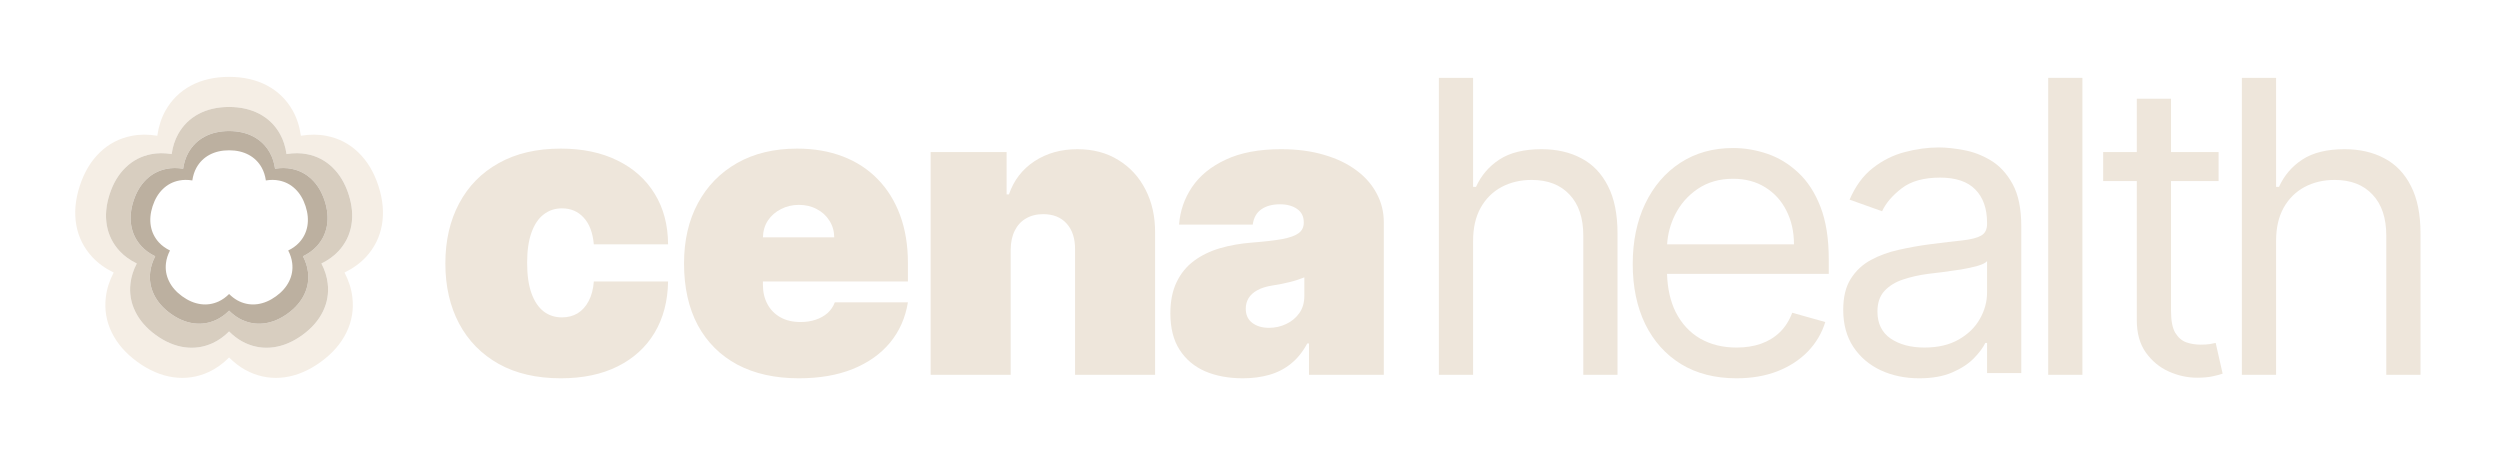
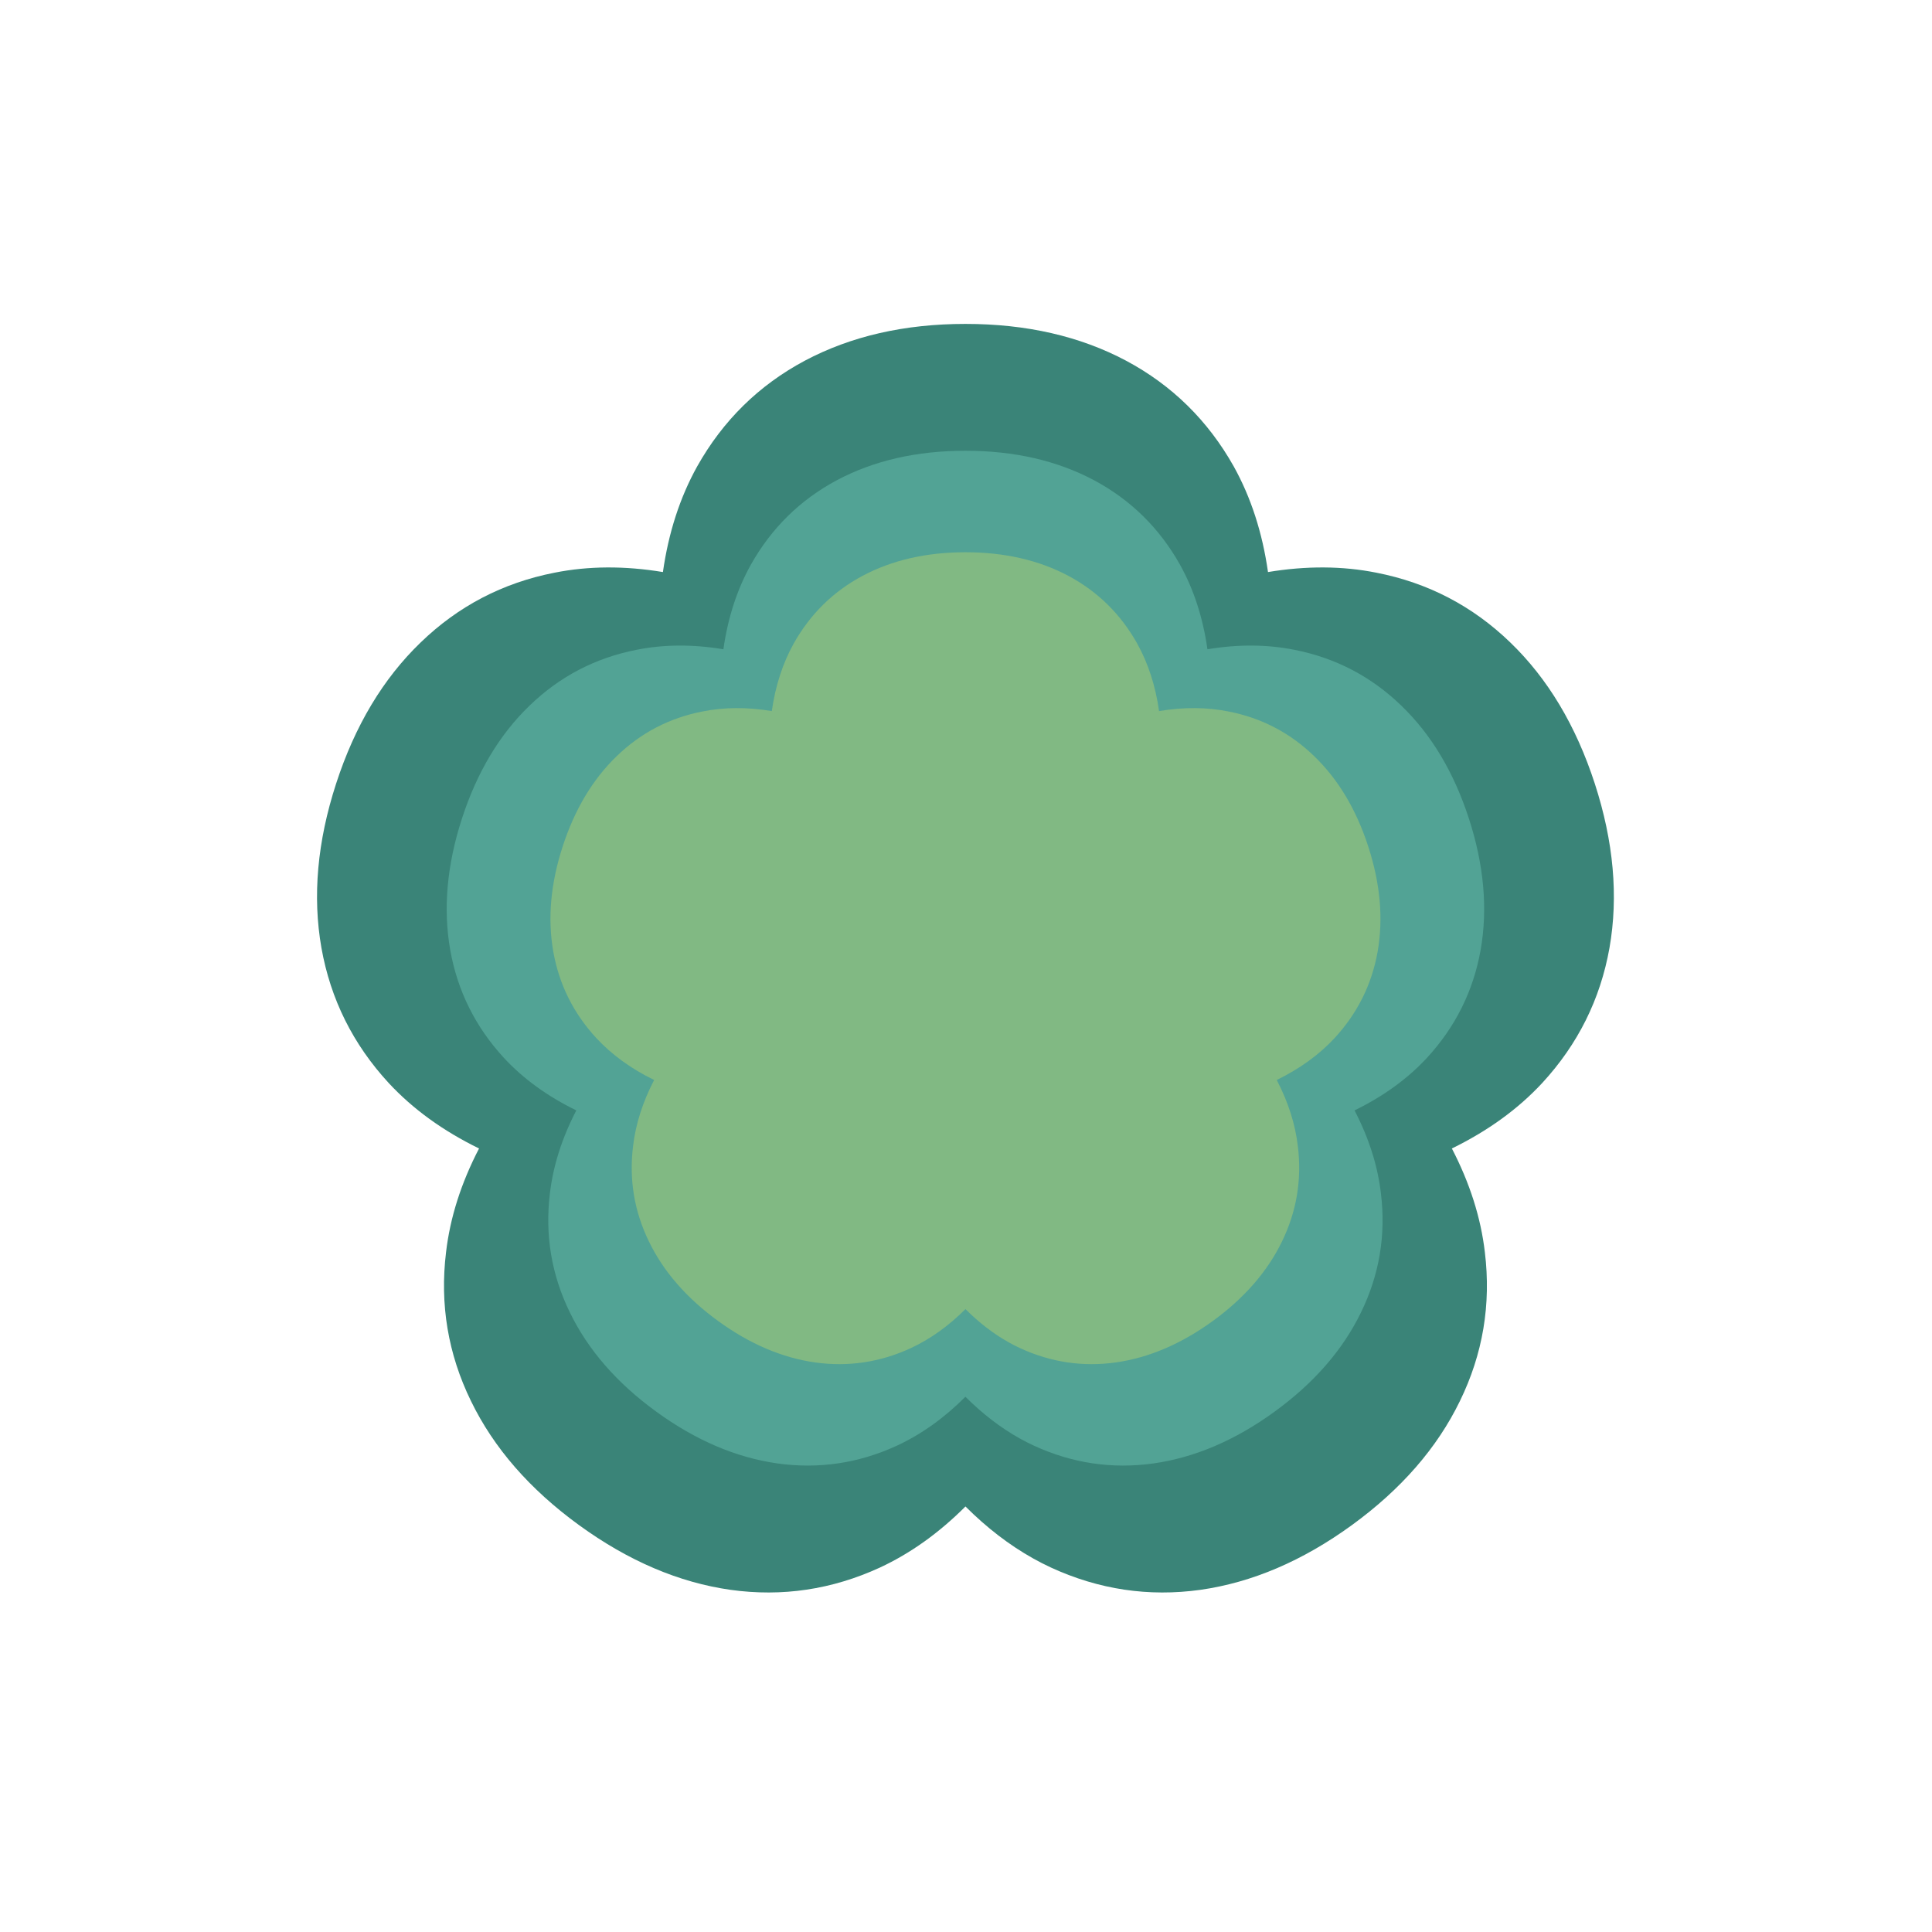
- <svg xmlns="http://www.w3.org/2000/svg" width="349" height="64" viewBox="0 0 349 64" fill="none">
-   <path d="M78.284 52.809C74.91 52.809 72.023 52.141 69.621 50.805C67.219 49.456 65.377 47.58 64.095 45.178C62.813 42.762 62.172 39.962 62.172 36.778C62.172 33.593 62.813 30.8 64.095 28.398C65.377 25.982 67.219 24.106 69.621 22.77C72.023 21.421 74.91 20.746 78.284 20.746C81.334 20.746 83.972 21.3 86.198 22.406C88.439 23.499 90.173 25.051 91.401 27.062C92.629 29.059 93.249 31.407 93.263 34.106L82.899 34.106C82.751 32.473 82.278 31.231 81.482 30.381C80.7 29.518 79.688 29.086 78.446 29.086C77.474 29.086 76.624 29.369 75.896 29.936C75.167 30.489 74.6 31.333 74.195 32.466C73.79 33.586 73.588 34.996 73.588 36.697C73.588 38.397 73.79 39.814 74.195 40.947C74.6 42.067 75.167 42.911 75.896 43.477C76.624 44.031 77.474 44.307 78.446 44.307C79.269 44.307 79.998 44.118 80.632 43.741C81.266 43.349 81.779 42.783 82.171 42.04C82.575 41.285 82.818 40.367 82.899 39.288L93.263 39.288C93.222 42.027 92.595 44.415 91.38 46.453C90.166 48.477 88.445 50.042 86.219 51.149C84.006 52.256 81.361 52.809 78.284 52.809Z" fill="#EEE6DB" style="fill:#EEE6DB;fill:color(display-p3 0.933 0.902 0.859);fill-opacity:1;" />
-   <path d="M102.94 50.906C105.342 52.175 108.202 52.809 111.522 52.809C114.396 52.809 116.906 52.377 119.052 51.513C121.211 50.636 122.945 49.408 124.254 47.829C125.563 46.237 126.393 44.361 126.744 42.202L116.542 42.202C116.326 42.783 115.989 43.282 115.53 43.7C115.071 44.105 114.518 44.415 113.87 44.631C113.236 44.847 112.534 44.955 111.765 44.955C110.658 44.955 109.714 44.733 108.931 44.287C108.148 43.842 107.548 43.228 107.13 42.445C106.711 41.663 106.502 40.772 106.502 39.773L106.502 39.288L126.744 39.288L126.744 36.697C126.744 34.227 126.379 32.007 125.651 30.037C124.922 28.067 123.883 26.394 122.533 25.017C121.184 23.627 119.558 22.568 117.655 21.839C115.752 21.111 113.627 20.746 111.279 20.746C108.067 20.746 105.281 21.414 102.919 22.75C100.558 24.086 98.729 25.955 97.434 28.357C96.138 30.759 95.491 33.566 95.491 36.778C95.491 40.124 96.132 42.998 97.414 45.401C98.709 47.789 100.551 49.624 102.94 50.906ZM106.502 33.134C106.529 32.23 106.765 31.441 107.211 30.766C107.669 30.091 108.277 29.565 109.032 29.187C109.788 28.796 110.618 28.6 111.522 28.6C112.453 28.6 113.283 28.796 114.012 29.187C114.754 29.565 115.341 30.098 115.773 30.786C116.218 31.461 116.447 32.243 116.461 33.134L106.502 33.134Z" fill="#EEE6DB" style="fill:#EEE6DB;fill:color(display-p3 0.933 0.902 0.859);fill-opacity:1;" />
-   <path d="M141.091 34.834L141.091 52.323L129.917 52.323L129.917 21.232L140.524 21.232L140.524 27.142L140.848 27.142C141.523 25.172 142.71 23.627 144.41 22.507C146.124 21.387 148.121 20.827 150.402 20.827C152.601 20.827 154.511 21.333 156.13 22.345C157.763 23.344 159.025 24.72 159.915 26.474C160.819 28.229 161.265 30.233 161.251 32.486L161.251 52.323L150.078 52.323L150.078 34.834C150.091 33.296 149.7 32.088 148.904 31.211C148.121 30.334 147.028 29.895 145.625 29.895C144.707 29.895 143.904 30.098 143.216 30.503C142.541 30.894 142.022 31.461 141.658 32.203C141.293 32.932 141.104 33.809 141.091 34.834Z" fill="#EEE6DB" style="fill:#EEE6DB;fill:color(display-p3 0.933 0.902 0.859);fill-opacity:1;" />
-   <path d="M173.504 52.809C171.52 52.809 169.766 52.485 168.241 51.837C166.73 51.176 165.542 50.177 164.679 48.841C163.815 47.505 163.383 45.805 163.383 43.74C163.383 42.04 163.673 40.59 164.254 39.389C164.834 38.174 165.644 37.182 166.683 36.413C167.722 35.644 168.929 35.057 170.306 34.652C171.696 34.247 173.194 33.984 174.799 33.863C176.54 33.728 177.937 33.566 178.989 33.377C180.056 33.175 180.825 32.898 181.297 32.547C181.769 32.183 182.005 31.704 182.005 31.11L182.005 31.029C182.005 30.219 181.695 29.599 181.074 29.167C180.454 28.735 179.657 28.519 178.686 28.519C177.62 28.519 176.749 28.755 176.075 29.227C175.413 29.686 175.015 30.395 174.88 31.353L164.598 31.353C164.733 29.463 165.333 27.723 166.399 26.13C167.479 24.525 169.051 23.243 171.116 22.285C173.18 21.313 175.758 20.827 178.848 20.827C181.074 20.827 183.072 21.09 184.839 21.617C186.607 22.129 188.112 22.851 189.353 23.782C190.595 24.7 191.539 25.78 192.187 27.021C192.848 28.249 193.179 29.585 193.179 31.029L193.179 52.323L182.734 52.323L182.734 47.951L182.491 47.951C181.871 49.111 181.115 50.049 180.224 50.764C179.347 51.48 178.342 51.999 177.208 52.323C176.088 52.647 174.853 52.809 173.504 52.809ZM177.148 45.765C177.998 45.765 178.794 45.589 179.536 45.238C180.292 44.888 180.906 44.382 181.378 43.72C181.85 43.059 182.086 42.256 182.086 41.312L182.086 38.721C181.79 38.842 181.472 38.957 181.135 39.065C180.811 39.173 180.46 39.274 180.083 39.368C179.718 39.463 179.327 39.55 178.909 39.632C178.504 39.712 178.079 39.787 177.633 39.854C176.77 39.989 176.061 40.212 175.508 40.522C174.968 40.819 174.563 41.19 174.293 41.635C174.037 42.067 173.909 42.553 173.909 43.093C173.909 43.956 174.212 44.618 174.82 45.076C175.427 45.535 176.203 45.765 177.148 45.765Z" fill="#EEE6DB" style="fill:#EEE6DB;fill:color(display-p3 0.933 0.902 0.859);fill-opacity:1;" />
-   <path d="M205.644 33.62L205.644 52.323L200.867 52.323L200.867 10.868L205.644 10.868L205.644 26.09L206.049 26.09C206.778 24.484 207.871 23.209 209.328 22.264C210.799 21.306 212.756 20.827 215.198 20.827C217.317 20.827 219.172 21.252 220.765 22.102C222.357 22.939 223.592 24.227 224.469 25.968C225.359 27.696 225.805 29.895 225.805 32.567L225.805 52.323L221.028 52.323L221.028 32.891C221.028 30.421 220.387 28.512 219.105 27.163C217.836 25.8 216.075 25.118 213.822 25.118C212.256 25.118 210.853 25.449 209.612 26.11C208.384 26.771 207.412 27.736 206.697 29.005C205.995 30.273 205.644 31.811 205.644 33.62Z" fill="#EEE6DB" style="fill:#EEE6DB;fill:color(display-p3 0.933 0.902 0.859);fill-opacity:1;" />
-   <path d="M234.67 50.825C236.842 52.148 239.426 52.809 242.422 52.809C244.527 52.809 246.423 52.485 248.11 51.837C249.797 51.176 251.214 50.258 252.361 49.084C253.508 47.897 254.324 46.52 254.81 44.955L250.195 43.66C249.79 44.739 249.216 45.643 248.474 46.372C247.732 47.087 246.848 47.627 245.823 47.991C244.811 48.342 243.677 48.518 242.422 48.518C240.492 48.518 238.799 48.099 237.341 47.263C235.884 46.412 234.744 45.178 233.921 43.558C233.187 42.078 232.785 40.303 232.717 38.235L255.296 38.235L255.296 36.211C255.296 33.309 254.911 30.867 254.142 28.883C253.373 26.9 252.34 25.307 251.045 24.106C249.75 22.892 248.312 22.015 246.734 21.475C245.155 20.935 243.556 20.665 241.936 20.665C239.129 20.665 236.674 21.354 234.568 22.73C232.477 24.093 230.844 25.995 229.67 28.438C228.509 30.867 227.929 33.674 227.929 36.858C227.929 40.043 228.509 42.836 229.67 45.238C230.844 47.627 232.511 49.489 234.67 50.825ZM232.729 34.106C232.82 32.663 233.183 31.3 233.819 30.017C234.562 28.519 235.621 27.305 236.997 26.373C238.387 25.429 240.034 24.956 241.936 24.956C243.664 24.956 245.161 25.355 246.43 26.151C247.712 26.947 248.697 28.033 249.385 29.41C250.087 30.786 250.438 32.351 250.438 34.106L232.729 34.106Z" fill="#EEE6DB" style="fill:#EEE6DB;fill:color(display-p3 0.933 0.902 0.859);fill-opacity:1;" />
-   <path d="M267.921 52.809C265.951 52.809 264.163 52.438 262.557 51.695C260.951 50.94 259.676 49.853 258.731 48.437C257.787 47.006 257.314 45.279 257.314 43.255C257.314 41.473 257.665 40.029 258.367 38.923C259.068 37.803 260.006 36.926 261.18 36.292C262.354 35.657 263.65 35.185 265.067 34.875C266.497 34.551 267.934 34.294 269.378 34.105C271.267 33.863 272.799 33.681 273.973 33.559C275.16 33.424 276.024 33.201 276.564 32.891C277.117 32.581 277.394 32.041 277.394 31.272L277.394 31.11C277.394 29.113 276.847 27.561 275.754 26.454C274.675 25.348 273.035 24.794 270.836 24.794C268.555 24.794 266.767 25.294 265.472 26.292C264.176 27.291 263.265 28.357 262.739 29.491L258.205 27.871C259.014 25.982 260.094 24.511 261.443 23.459C262.806 22.392 264.291 21.65 265.897 21.232C267.516 20.8 269.108 20.584 270.674 20.584C271.672 20.584 272.819 20.706 274.115 20.949C275.424 21.178 276.685 21.657 277.9 22.386C279.128 23.114 280.147 24.214 280.956 25.685C281.766 27.156 282.171 29.126 282.171 31.596L282.171 52.08L277.394 52.08L277.394 47.87L277.151 47.87C276.827 48.544 276.287 49.266 275.532 50.036C274.776 50.805 273.771 51.459 272.516 51.999C271.261 52.539 269.729 52.809 267.921 52.809ZM268.649 48.517C270.539 48.517 272.131 48.146 273.426 47.404C274.735 46.662 275.72 45.704 276.382 44.53C277.056 43.356 277.394 42.121 277.394 40.826L277.394 36.453C277.191 36.696 276.746 36.919 276.058 37.121C275.383 37.31 274.6 37.479 273.71 37.628C272.833 37.763 271.976 37.884 271.139 37.992C270.316 38.086 269.648 38.167 269.135 38.235C267.894 38.397 266.733 38.66 265.654 39.024C264.588 39.375 263.724 39.908 263.063 40.623C262.415 41.325 262.091 42.283 262.091 43.498C262.091 45.157 262.705 46.412 263.933 47.263C265.175 48.099 266.747 48.517 268.649 48.517Z" fill="#EEE6DB" style="fill:#EEE6DB;fill:color(display-p3 0.933 0.902 0.859);fill-opacity:1;" />
-   <path d="M290.704 10.868L290.704 52.323L285.927 52.323L285.927 10.868L290.704 10.868Z" fill="#EEE6DB" style="fill:#EEE6DB;fill:color(display-p3 0.933 0.902 0.859);fill-opacity:1;" />
-   <path fill-rule="evenodd" clip-rule="evenodd" d="M298.297 13.783L303.074 13.783L303.074 21.232L309.714 21.232L309.714 25.28L303.074 25.28L303.074 43.417C303.074 44.766 303.27 45.778 303.661 46.453C304.066 47.114 304.579 47.559 305.2 47.789C305.834 48.005 306.502 48.113 307.204 48.113C307.73 48.113 308.162 48.086 308.499 48.032L309.309 47.87L310.28 52.161C309.956 52.282 309.504 52.404 308.924 52.525C308.344 52.66 307.608 52.728 306.718 52.728C305.368 52.728 304.046 52.438 302.75 51.857C301.468 51.277 300.402 50.393 299.552 49.206C298.716 48.018 298.297 46.52 298.297 44.712L298.297 25.28L293.601 25.28L293.601 21.232L298.297 21.232L298.297 13.783Z" fill="#EEE6DB" style="fill:#EEE6DB;fill:color(display-p3 0.933 0.902 0.859);fill-opacity:1;" />
-   <path d="M317.741 33.62L317.741 52.323L312.964 52.323L312.964 10.868L317.741 10.868L317.741 26.09L318.146 26.09C318.875 24.484 319.968 23.209 321.425 22.264C322.896 21.306 324.853 20.827 327.295 20.827C329.414 20.827 331.269 21.252 332.862 22.102C334.454 22.939 335.689 24.227 336.566 25.968C337.457 27.696 337.902 29.895 337.902 32.567L337.902 52.323L333.125 52.323L333.125 32.891C333.125 30.421 332.484 28.512 331.202 27.163C329.933 25.8 328.172 25.118 325.919 25.118C324.354 25.118 322.95 25.449 321.709 26.11C320.481 26.771 319.509 27.736 318.794 29.005C318.092 30.273 317.741 31.811 317.741 33.62Z" fill="#EEE6DB" style="fill:#EEE6DB;fill:color(display-p3 0.933 0.902 0.859);fill-opacity:1;" />
-   <path fill-rule="evenodd" clip-rule="evenodd" d="M31.982 10.73C34 10.73 35.774 11.136 37.304 11.949C38.826 12.762 40.014 13.929 40.87 15.452C41.44 16.478 41.818 17.644 42.004 18.95C43.272 18.739 44.47 18.746 45.599 18.972C47.308 19.307 48.785 20.077 50.031 21.283C51.273 22.48 52.206 24.039 52.83 25.959C53.453 27.879 53.616 29.693 53.316 31.401C53.014 33.1 52.271 34.592 51.088 35.876C50.285 36.74 49.287 37.462 48.095 38.044C48.689 39.189 49.054 40.334 49.188 41.481C49.398 43.211 49.122 44.854 48.361 46.412C47.607 47.965 46.414 49.335 44.782 50.521C43.15 51.708 41.475 52.423 39.76 52.665C38.051 52.903 36.403 52.657 34.817 51.928C34.617 51.835 34.42 51.735 34.226 51.626C33.435 51.183 32.688 50.609 31.982 49.904C31.103 50.782 30.159 51.458 29.147 51.928C27.561 52.657 25.913 52.903 24.204 52.665C22.488 52.423 20.814 51.708 19.182 50.521C17.549 49.335 16.356 47.965 15.602 46.412C14.842 44.855 14.566 43.211 14.776 41.481C14.91 40.334 15.275 39.19 15.869 38.045C14.677 37.463 13.679 36.74 12.876 35.876C11.693 34.592 10.95 33.1 10.648 31.401C10.348 29.693 10.51 27.879 11.134 25.959C11.757 24.039 12.691 22.48 13.934 21.283C15.179 20.077 16.656 19.307 18.365 18.972C19.494 18.746 20.692 18.739 21.96 18.95C22.146 17.644 22.524 16.478 23.094 15.452C23.949 13.929 25.137 12.762 26.659 11.949C28.19 11.136 29.964 10.73 31.982 10.73ZM31.982 14.933C30.368 14.933 28.948 15.258 27.724 15.908C26.507 16.558 25.556 17.492 24.872 18.71C24.416 19.531 24.114 20.464 23.965 21.509C22.95 21.34 21.992 21.346 21.089 21.526C19.722 21.794 18.54 22.411 17.544 23.375C16.55 24.332 15.803 25.58 15.304 27.116C14.805 28.652 14.676 30.103 14.915 31.469C15.157 32.828 15.751 34.022 16.698 35.049C17.34 35.741 18.139 36.319 19.092 36.784C18.617 37.7 18.325 38.616 18.218 39.533C18.05 40.917 18.27 42.232 18.879 43.478C19.482 44.72 20.436 45.816 21.742 46.765C23.048 47.714 24.388 48.286 25.76 48.48C27.127 48.67 28.445 48.474 29.714 47.89C30.523 47.514 31.279 46.974 31.982 46.271C32.547 46.835 33.145 47.295 33.777 47.648C33.933 47.736 34.09 47.816 34.25 47.89C35.519 48.474 36.837 48.67 38.204 48.48C39.577 48.286 40.916 47.714 42.222 46.765C43.528 45.816 44.482 44.72 45.085 43.478C45.694 42.232 45.914 40.917 45.746 39.533C45.639 38.616 45.348 37.7 44.872 36.784C45.826 36.318 46.624 35.741 47.267 35.049C48.213 34.022 48.807 32.828 49.049 31.469C49.289 30.103 49.159 28.652 48.66 27.116C48.161 25.58 47.415 24.332 46.42 23.375C45.424 22.411 44.242 21.794 42.875 21.526C41.973 21.346 41.014 21.34 39.999 21.509C39.85 20.464 39.548 19.531 39.092 18.71C38.408 17.492 37.457 16.558 36.24 15.908C35.016 15.258 33.597 14.933 31.982 14.933Z" fill="#F5EEE5" style="fill:#F5EEE5;fill:color(display-p3 0.961 0.933 0.898);fill-opacity:1;" />
-   <path fill-rule="evenodd" clip-rule="evenodd" d="M31.981 14.932C33.595 14.932 35.014 15.257 36.238 15.907C37.456 16.557 38.407 17.491 39.091 18.71C39.547 19.53 39.849 20.463 39.998 21.507C41.013 21.339 41.971 21.344 42.874 21.525C44.241 21.793 45.423 22.41 46.419 23.374C47.413 24.331 48.16 25.579 48.659 27.115C49.157 28.651 49.287 30.102 49.048 31.468C48.806 32.827 48.212 34.021 47.265 35.048C46.623 35.74 45.824 36.317 44.871 36.783C45.346 37.698 45.638 38.615 45.745 39.532C45.913 40.916 45.692 42.231 45.084 43.477C44.481 44.719 43.526 45.815 42.221 46.764C40.915 47.714 39.575 48.285 38.203 48.479C36.836 48.669 35.517 48.473 34.248 47.889C34.089 47.815 33.931 47.735 33.776 47.648C33.143 47.294 32.545 46.834 31.981 46.27C31.278 46.973 30.522 47.513 29.713 47.889C28.444 48.473 27.126 48.669 25.759 48.479C24.386 48.285 23.047 47.713 21.741 46.764C20.435 45.815 19.481 44.719 18.878 43.477C18.269 42.231 18.048 40.916 18.216 39.532C18.323 38.615 18.616 37.699 19.091 36.783C18.137 36.318 17.339 35.74 16.697 35.048C15.75 34.021 15.156 32.827 14.914 31.468C14.674 30.102 14.804 28.651 15.303 27.115C15.801 25.578 16.548 24.331 17.543 23.374C18.539 22.41 19.721 21.793 21.088 21.525C21.99 21.344 22.949 21.339 23.963 21.507C24.112 20.463 24.414 19.53 24.871 18.71C25.555 17.491 26.505 16.557 27.723 15.907C28.947 15.257 30.367 14.932 31.981 14.932ZM31.98 18.293C30.689 18.293 29.553 18.553 28.574 19.073C27.6 19.593 26.839 20.34 26.292 21.315C25.927 21.971 25.685 22.718 25.566 23.553C24.754 23.419 23.988 23.423 23.265 23.568C22.172 23.782 21.226 24.275 20.429 25.047C19.634 25.813 19.036 26.811 18.637 28.04C18.238 29.268 18.134 30.429 18.326 31.522C18.52 32.61 18.995 33.565 19.752 34.387C20.266 34.94 20.905 35.402 21.668 35.775C21.288 36.507 21.054 37.24 20.968 37.974C20.834 39.081 21.01 40.133 21.497 41.13C21.98 42.123 22.743 43 23.788 43.76C24.833 44.519 25.904 44.977 27.002 45.132C28.096 45.284 29.151 45.127 30.166 44.66C30.813 44.359 31.418 43.927 31.98 43.364C32.432 43.816 32.911 44.184 33.417 44.467C33.541 44.536 33.667 44.601 33.795 44.66C34.81 45.127 35.864 45.284 36.958 45.132C38.056 44.977 39.128 44.519 40.173 43.76C41.217 43 41.981 42.123 42.463 41.13C42.95 40.133 43.127 39.081 42.992 37.974C42.907 37.24 42.673 36.507 42.293 35.774C43.056 35.402 43.695 34.94 44.209 34.387C44.966 33.565 45.441 32.61 45.635 31.522C45.827 30.429 45.722 29.268 45.323 28.04C44.924 26.811 44.327 25.813 43.532 25.047C42.735 24.275 41.789 23.782 40.695 23.568C39.973 23.423 39.206 23.419 38.395 23.553C38.275 22.718 38.033 21.971 37.669 21.315C37.121 20.34 36.361 19.593 35.387 19.073C34.407 18.553 33.272 18.293 31.98 18.293Z" fill="#D8CEC0" style="fill:#D8CEC0;fill:color(display-p3 0.847 0.808 0.753);fill-opacity:1;" />
-   <path fill-rule="evenodd" clip-rule="evenodd" d="M31.982 18.294C33.273 18.294 34.408 18.554 35.388 19.074C36.362 19.594 37.122 20.341 37.67 21.316C38.035 21.973 38.277 22.719 38.396 23.555C39.207 23.42 39.974 23.424 40.697 23.569C41.79 23.783 42.736 24.276 43.533 25.047C44.328 25.814 44.926 26.812 45.325 28.041C45.724 29.269 45.828 30.43 45.636 31.523C45.442 32.611 44.967 33.566 44.21 34.388C43.696 34.941 43.057 35.403 42.294 35.776C42.674 36.508 42.908 37.241 42.993 37.975C43.128 39.082 42.951 40.134 42.464 41.131C41.982 42.124 41.218 43.001 40.174 43.761C39.129 44.52 38.057 44.978 36.959 45.133C35.866 45.285 34.811 45.128 33.796 44.661C33.668 44.602 33.542 44.537 33.418 44.468C32.912 44.185 32.433 43.817 31.982 43.365C31.419 43.928 30.814 44.36 30.167 44.661C29.152 45.128 28.097 45.285 27.003 45.133C25.905 44.978 24.834 44.52 23.789 43.761C22.744 43.001 21.981 42.124 21.498 41.131C21.012 40.134 20.835 39.082 20.969 37.975C21.055 37.241 21.289 36.508 21.669 35.776C20.906 35.403 20.267 34.941 19.753 34.388C18.996 33.566 18.521 32.611 18.327 31.523C18.136 30.43 18.239 29.269 18.638 28.041C19.037 26.811 19.635 25.814 20.43 25.047C21.227 24.276 22.173 23.783 23.267 23.569C23.989 23.424 24.756 23.42 25.567 23.555C25.686 22.719 25.928 21.973 26.293 21.316C26.84 20.341 27.601 19.594 28.575 19.074C29.555 18.554 30.69 18.294 31.982 18.294ZM31.982 20.982C30.948 20.982 30.04 21.19 29.256 21.606C28.477 22.022 27.868 22.62 27.43 23.4C27.138 23.925 26.945 24.522 26.849 25.191C26.2 25.083 25.586 25.087 25.009 25.202C24.133 25.374 23.377 25.768 22.739 26.386C22.103 26.999 21.625 27.797 21.305 28.78C20.986 29.764 20.903 30.692 21.057 31.567C21.211 32.437 21.592 33.201 22.198 33.859C22.609 34.301 23.12 34.672 23.73 34.969C23.426 35.556 23.239 36.142 23.17 36.729C23.063 37.615 23.204 38.456 23.594 39.254C23.98 40.049 24.591 40.751 25.427 41.358C26.263 41.966 27.12 42.332 27.999 42.456C28.874 42.578 29.717 42.452 30.53 42.079C31.048 41.838 31.532 41.492 31.982 41.042C32.343 41.403 32.726 41.697 33.131 41.924C33.23 41.98 33.331 42.031 33.433 42.079C34.245 42.452 35.089 42.578 35.964 42.456C36.843 42.332 37.7 41.966 38.536 41.358C39.372 40.751 39.983 40.049 40.369 39.254C40.759 38.456 40.9 37.615 40.792 36.729C40.724 36.142 40.537 35.555 40.233 34.969C40.843 34.671 41.354 34.301 41.766 33.859C42.371 33.201 42.752 32.437 42.907 31.567C43.06 30.692 42.977 29.764 42.657 28.78C42.338 27.797 41.861 26.999 41.224 26.386C40.586 25.768 39.83 25.374 38.955 25.202C38.377 25.087 37.763 25.083 37.114 25.191C37.018 24.522 36.825 23.925 36.533 23.4C36.095 22.62 35.486 22.022 34.707 21.606C33.923 21.19 33.015 20.982 31.982 20.982Z" fill="#BCB0A0" style="fill:#BCB0A0;fill:color(display-p3 0.737 0.69 0.627);fill-opacity:1;" />
+ <svg xmlns="http://www.w3.org/2000/svg" viewBox="0 0 64 64">
+   <path fill-rule="evenodd" clip-rule="evenodd" d="M31.982 10.73C34 10.73 35.774 11.136 37.304 11.949C38.826 12.762 40.014 13.93 40.87 15.452C41.44 16.478 41.818 17.644 42.004 18.95C43.272 18.74 44.47 18.746 45.599 18.972C47.308 19.307 48.785 20.078 50.031 21.283C51.273 22.48 52.206 24.039 52.83 25.959C53.453 27.879 53.616 29.693 53.316 31.401C53.014 33.1 52.271 34.592 51.088 35.876C50.285 36.741 49.287 37.463 48.095 38.045C48.689 39.189 49.054 40.334 49.188 41.481C49.398 43.211 49.122 44.855 48.361 46.412C47.607 47.965 46.414 49.335 44.782 50.522C43.15 51.708 41.475 52.423 39.76 52.666C38.051 52.903 36.403 52.657 34.817 51.928C34.617 51.835 34.42 51.735 34.226 51.626C33.435 51.184 32.688 50.609 31.982 49.904C31.103 50.783 30.159 51.458 29.147 51.928C27.561 52.657 25.913 52.903 24.204 52.666C22.488 52.423 20.814 51.708 19.182 50.522C17.549 49.335 16.356 47.965 15.602 46.412C14.842 44.855 14.566 43.211 14.776 41.481C14.91 40.334 15.275 39.19 15.869 38.045C14.677 37.463 13.679 36.741 12.876 35.876C11.693 34.592 10.95 33.1 10.648 31.401C10.348 29.693 10.51 27.879 11.134 25.959C11.757 24.039 12.691 22.48 13.934 21.283C15.179 20.078 16.656 19.307 18.365 18.972C19.494 18.746 20.692 18.74 21.96 18.95C22.146 17.644 22.524 16.478 23.094 15.452C23.949 13.93 25.137 12.762 26.659 11.949C28.19 11.136 29.964 10.73 31.982 10.73Z" fill="#3A8478" />
+   <path fill-rule="evenodd" clip-rule="evenodd" d="M31.981 14.932C33.595 14.932 35.014 15.257 36.239 15.907C37.456 16.558 38.407 17.491 39.091 18.71C39.547 19.53 39.849 20.463 39.998 21.508C41.013 21.339 41.971 21.345 42.874 21.525C44.241 21.793 45.423 22.41 46.419 23.374C47.414 24.331 48.16 25.579 48.659 27.115C49.158 28.651 49.288 30.102 49.048 31.468C48.806 32.828 48.212 34.021 47.265 35.048C46.623 35.74 45.824 36.317 44.871 36.783C45.346 37.699 45.638 38.615 45.745 39.532C45.913 40.916 45.693 42.231 45.084 43.477C44.481 44.719 43.527 45.815 42.221 46.764C40.915 47.714 39.575 48.285 38.203 48.479C36.836 48.669 35.518 48.473 34.249 47.889C34.089 47.815 33.931 47.735 33.776 47.648C33.143 47.294 32.546 46.834 31.981 46.27C31.278 46.973 30.522 47.513 29.713 47.889C28.444 48.473 27.126 48.669 25.759 48.479C24.386 48.285 23.047 47.714 21.741 46.764C20.435 45.815 19.481 44.719 18.878 43.477C18.269 42.231 18.049 40.916 18.216 39.532C18.324 38.615 18.616 37.699 19.091 36.783C18.138 36.318 17.339 35.74 16.697 35.048C15.75 34.021 15.156 32.828 14.914 31.468C14.675 30.102 14.804 28.651 15.303 27.115C15.802 25.579 16.549 24.331 17.543 23.374C18.539 22.41 19.721 21.793 21.088 21.525C21.991 21.345 22.949 21.339 23.963 21.508C24.112 20.463 24.415 19.53 24.871 18.71C25.555 17.492 26.506 16.558 27.723 15.907C28.947 15.257 30.367 14.932 31.981 14.932Z" fill="#52A395" />
+   <path fill-rule="evenodd" clip-rule="evenodd" d="M31.982 18.294C33.273 18.294 34.408 18.554 35.388 19.074C36.362 19.594 37.123 20.342 37.67 21.316C38.035 21.973 38.277 22.719 38.396 23.555C39.208 23.42 39.974 23.424 40.697 23.569C41.791 23.783 42.736 24.276 43.533 25.048C44.328 25.814 44.926 26.812 45.325 28.041C45.724 29.27 45.828 30.43 45.636 31.523C45.443 32.611 44.967 33.566 44.21 34.388C43.696 34.941 43.057 35.403 42.294 35.776C42.675 36.508 42.908 37.241 42.994 37.975C43.128 39.082 42.952 40.134 42.465 41.131C41.982 42.125 41.219 43.001 40.174 43.761C39.129 44.52 38.057 44.978 36.959 45.133C35.866 45.285 34.811 45.128 33.796 44.661C33.668 44.602 33.542 44.538 33.418 44.468C32.912 44.185 32.434 43.817 31.982 43.366C31.419 43.928 30.815 44.36 30.167 44.661C29.152 45.128 28.097 45.285 27.004 45.133C25.906 44.978 24.834 44.52 23.79 43.761C22.745 43.001 21.981 42.125 21.499 41.131C21.012 40.134 20.835 39.082 20.97 37.975C21.055 37.241 21.289 36.508 21.669 35.776C20.906 35.404 20.268 34.941 19.754 34.388C18.996 33.566 18.521 32.611 18.328 31.523C18.136 30.43 18.239 29.27 18.639 28.041C19.038 26.812 19.635 25.814 20.43 25.048C21.228 24.276 22.173 23.783 23.267 23.569C23.989 23.424 24.756 23.42 25.567 23.555C25.686 22.719 25.928 21.973 26.293 21.316C26.84 20.342 27.601 19.594 28.575 19.074C29.555 18.554 30.69 18.294 31.982 18.294Z" fill="#81B983" />
</svg>
